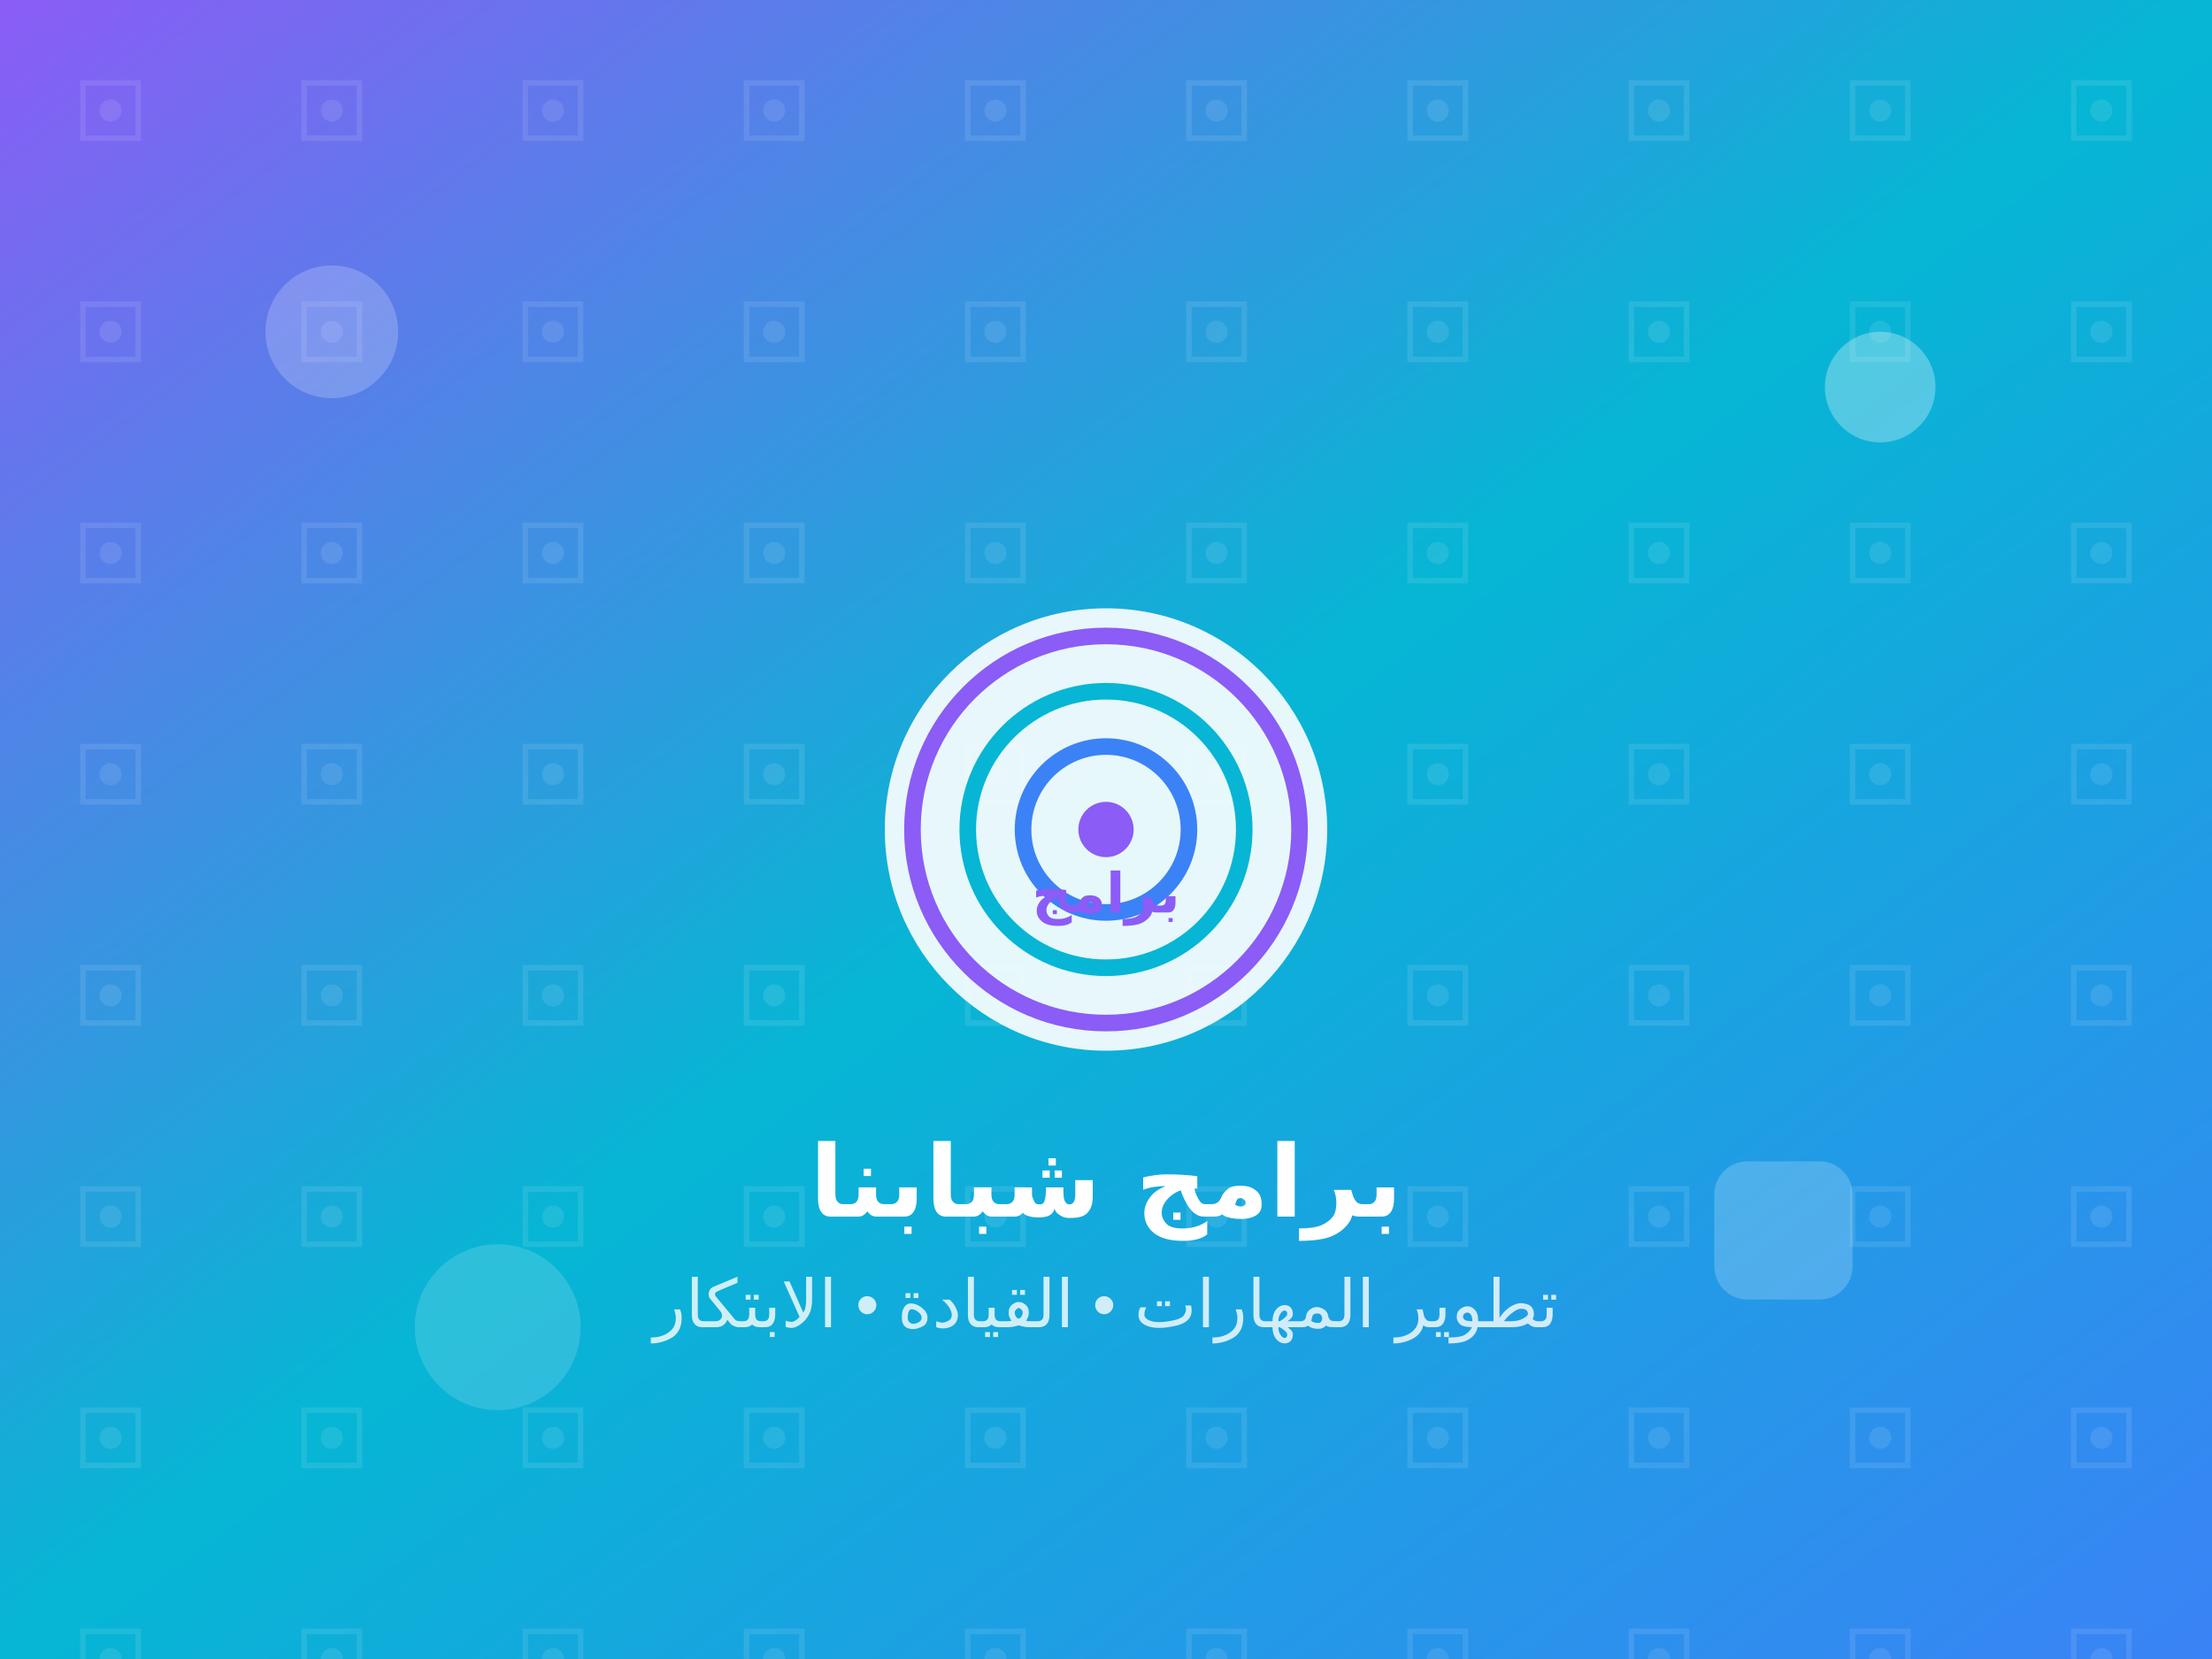
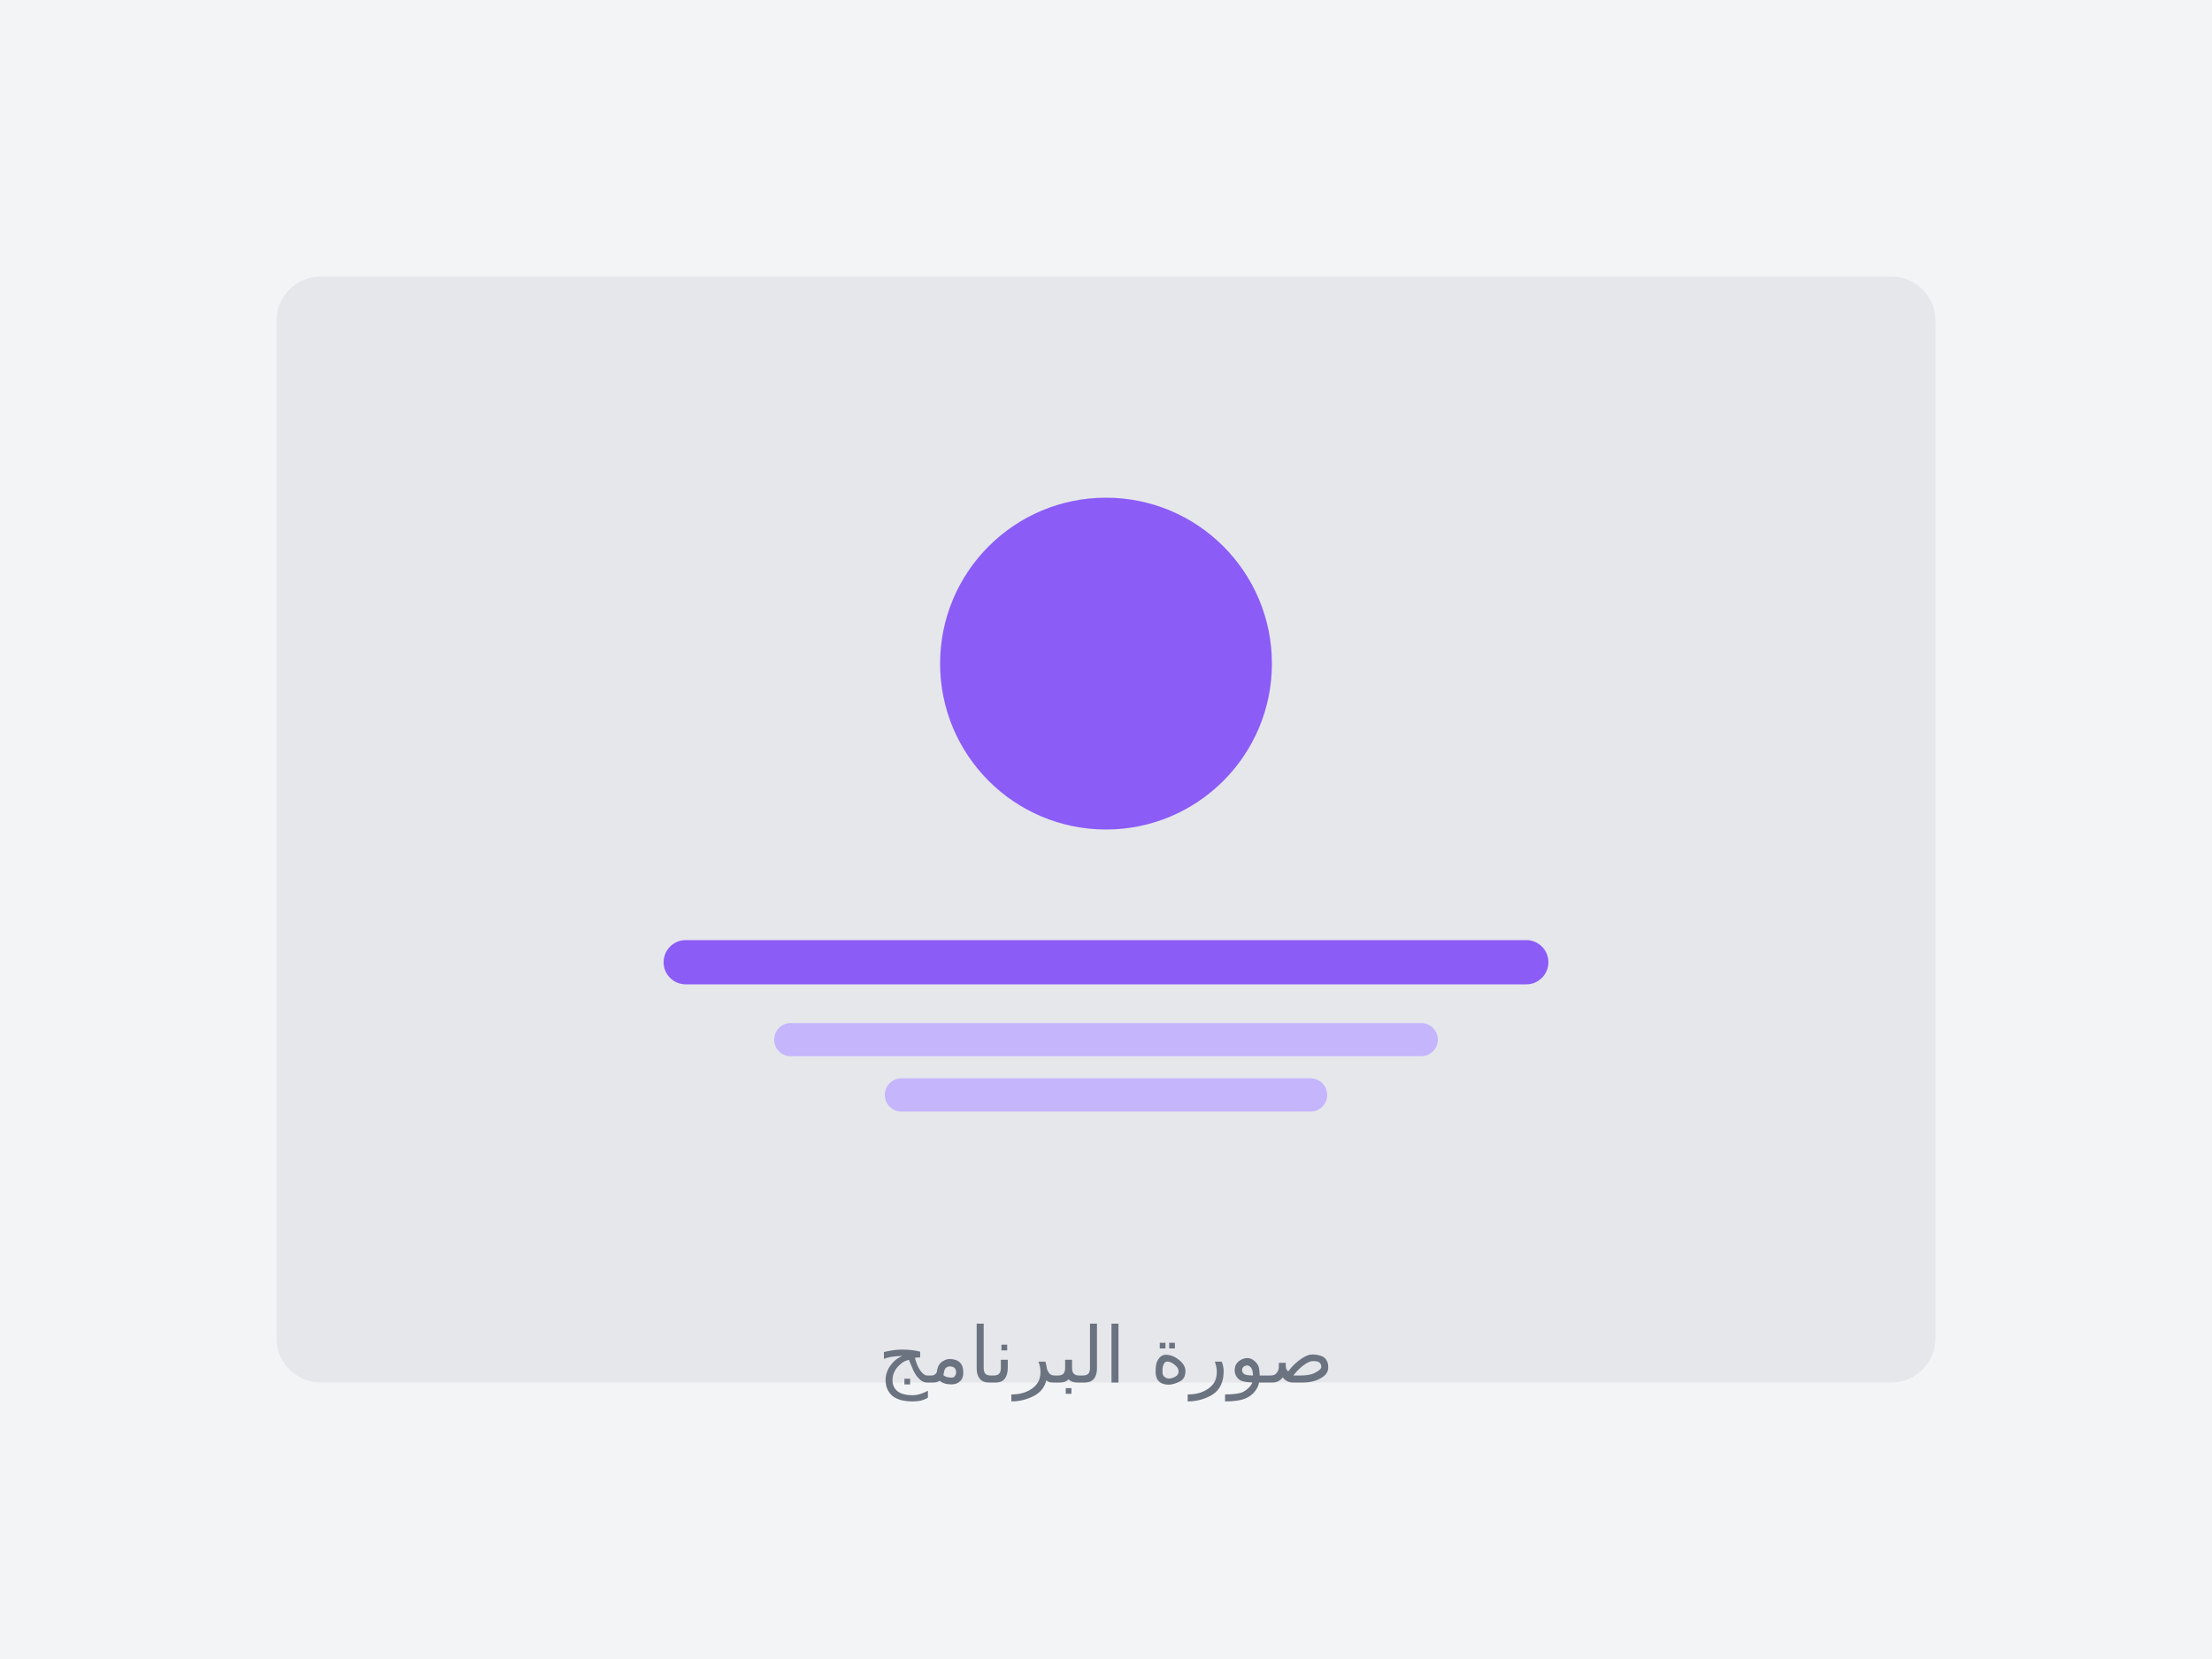
- <svg xmlns="http://www.w3.org/2000/svg" width="400" height="300" viewBox="0 0 400 300">
-   <defs>
-     <linearGradient id="programGradient" x1="0%" y1="0%" x2="100%" y2="100%">
-       <stop offset="0%" style="stop-color:#8B5CF6;stop-opacity:1" />
-       <stop offset="50%" style="stop-color:#06B6D4;stop-opacity:1" />
-       <stop offset="100%" style="stop-color:#3B82F6;stop-opacity:1" />
-     </linearGradient>
-     <pattern id="programPattern" x="0" y="0" width="40" height="40" patternUnits="userSpaceOnUse">
-       <circle cx="20" cy="20" r="2" fill="white" opacity="0.1" />
-       <rect x="15" y="15" width="10" height="10" fill="none" stroke="white" stroke-width="1" opacity="0.1" />
-     </pattern>
-   </defs>
-   <rect width="400" height="300" fill="url(#programGradient)" />
-   <rect width="400" height="300" fill="url(#programPattern)" />
-   <circle cx="60" cy="60" r="12" fill="white" opacity="0.2" />
-   <circle cx="340" cy="70" r="10" fill="white" opacity="0.3" />
-   <rect x="310" y="210" width="25" height="25" fill="white" opacity="0.2" rx="6" />
-   <circle cx="90" cy="240" r="15" fill="white" opacity="0.15" />
-   <g transform="translate(150, 100)">
-     <circle cx="50" cy="50" r="40" fill="white" opacity="0.9" />
-     <circle cx="50" cy="50" r="35" fill="none" stroke="#8B5CF6" stroke-width="3" />
-     <circle cx="50" cy="50" r="25" fill="none" stroke="#06B6D4" stroke-width="3" />
-     <circle cx="50" cy="50" r="15" fill="none" stroke="#3B82F6" stroke-width="3" />
-     <circle cx="50" cy="50" r="5" fill="#8B5CF6" />
-     <text x="50" y="65" text-anchor="middle" fill="#8B5CF6" font-family="Arial" font-size="10" font-weight="bold">برامج</text>
-   </g>
-   <text x="200" y="220" text-anchor="middle" fill="white" font-family="Arial" font-size="18" font-weight="bold">برامج شبابنا</text>
-   <text x="200" y="240" text-anchor="middle" fill="white" font-family="Arial" font-size="12" opacity="0.8">تطوير المهارات • القيادة • الابتكار</text>
+ <svg xmlns="http://www.w3.org/2000/svg" width="400" height="300" viewBox="0 0 400 300" fill="none">
+   <rect width="400" height="300" fill="#F3F4F6" />
+   <rect x="50" y="50" width="300" height="200" rx="8" fill="#E5E7EB" />
+   <circle cx="200" cy="120" r="30" fill="#8B5CF6" />
+   <rect x="120" y="170" width="160" height="8" rx="4" fill="#8B5CF6" />
+   <rect x="140" y="185" width="120" height="6" rx="3" fill="#C4B5FD" />
+   <rect x="160" y="195" width="80" height="6" rx="3" fill="#C4B5FD" />
+   <text x="200" y="250" text-anchor="middle" font-family="Arial, sans-serif" font-size="14" fill="#6B7280">صورة البرنامج</text>
</svg>
